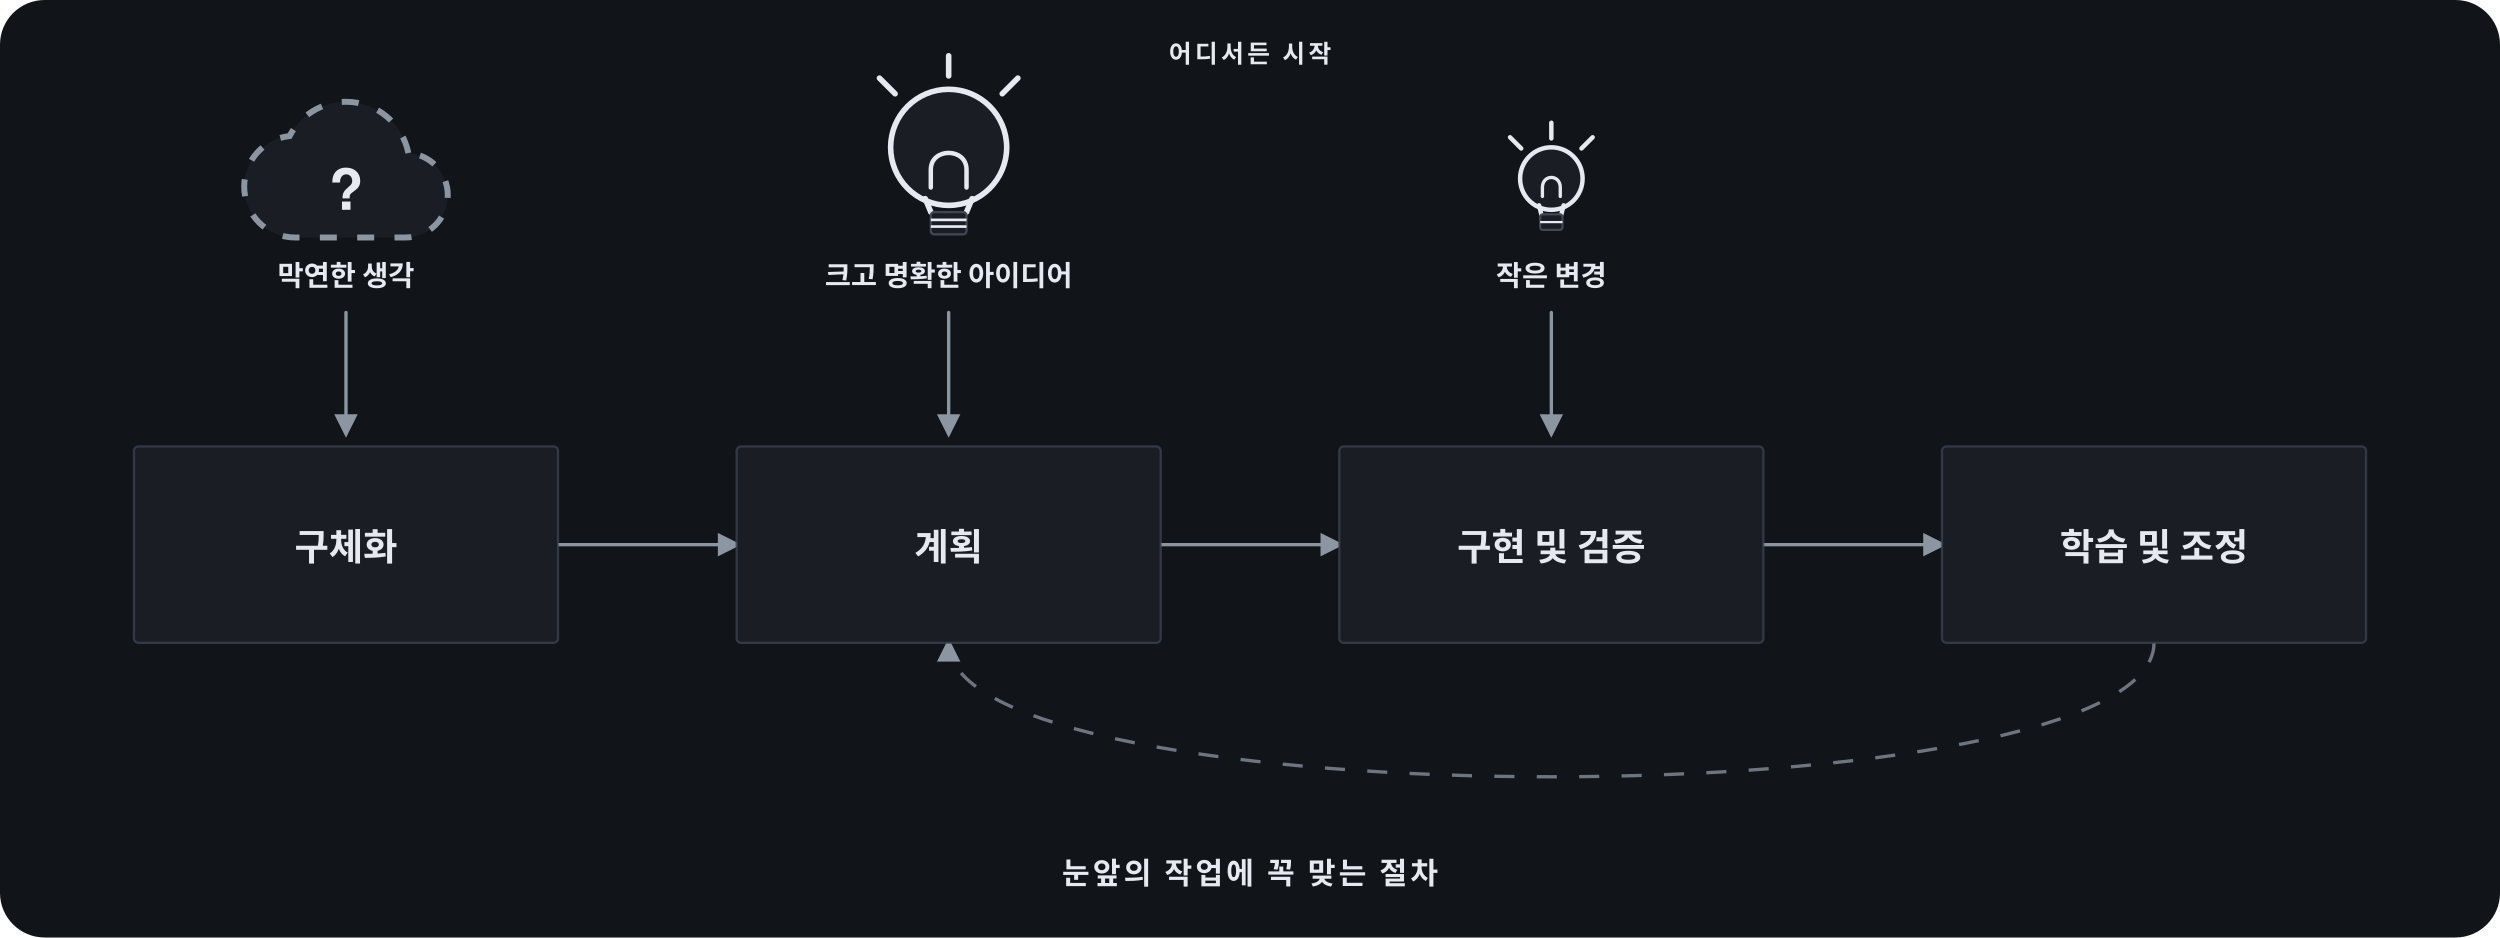
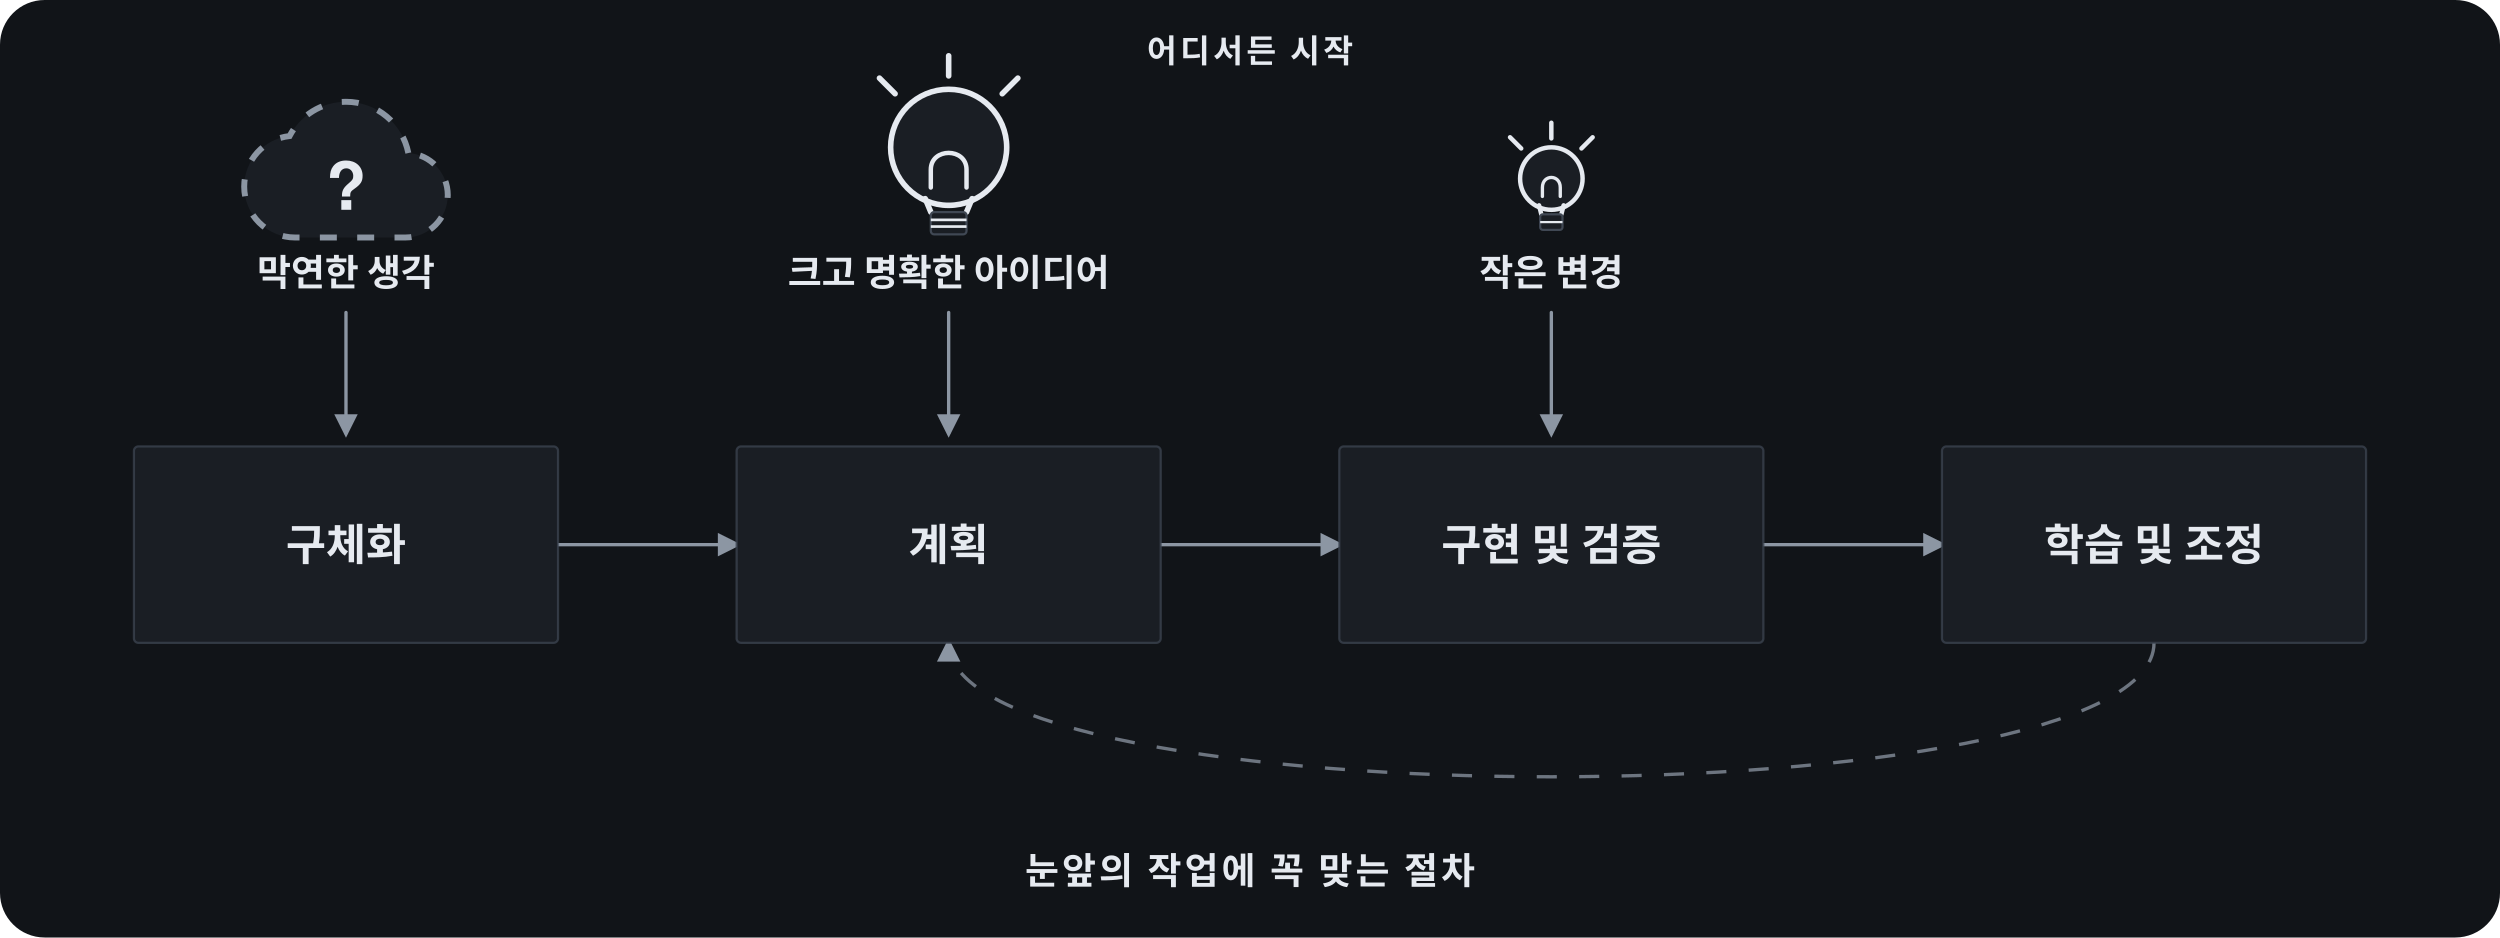
<svg xmlns="http://www.w3.org/2000/svg" class="bmad-diagram" width="1120" height="420" viewBox="0 0 1120 420" role="img" aria-labelledby="title description">
  <style>
  .bmad-diagram { font-family: -apple-system, 'Segoe UI', Helvetica, Arial, sans-serif; }
  .bmad-diagram text { fill: #e6eaf0; }
  .bmad-diagram .node { fill: #1a1e24; stroke: #404854; stroke-width: 1; }
  .bmad-diagram .node.hot { stroke: #7fa0ff; }
  .bmad-diagram .gate { fill: #111418; stroke: #7fa0ff; stroke-width: 1.5; }
  .bmad-diagram .chip { fill: #1a1e24; stroke: #404854; stroke-width: 1; }
  .bmad-diagram .chip.ok { fill: rgba(111, 207, 151, 0.1); stroke: #6fcf97; }
  .bmad-diagram .chip.warn { fill: rgba(224, 178, 95, 0.1); stroke: #e0b25f; }
  .bmad-diagram .band { fill: #1a1e24; stroke: #404854; stroke-opacity: 0.28; stroke-width: 1; }
  .bmad-diagram .panel { fill: none; stroke: #404854; stroke-width: 1; stroke-dasharray: 4 4; }
  .bmad-diagram .panel-title { fill: #7fa0ff; }
  .bmad-diagram .edge { fill: none; stroke: #8c96a3; stroke-width: 1.5; }
  .bmad-diagram .edge.soft { stroke-width: 1.25; stroke-dasharray: 4 4; opacity: 0.85; }
  .bmad-diagram .edge.lens { opacity: 0.5; }
  .bmad-diagram .head { fill: #8c96a3; }
  .bmad-diagram .glyph { fill: #8c96a3; }
  .bmad-diagram .glyph .fold { fill: #111418; opacity: 0.5; }
  .bmad-diagram .n { font-size: 14px; font-weight: 500; letter-spacing: -0.012em; text-anchor: middle; }
  .bmad-diagram .n.small { font-size: 12.5px; font-weight: 600; text-anchor: start; }
  .bmad-diagram .sub { font-size: 11.5px; fill: #8c96a3; }
  .bmad-diagram .sub.mid { text-anchor: middle; }
  .bmad-diagram .mono { font-family: ui-monospace, SFMono-Regular, Menlo, monospace; }
  .bmad-diagram .k {
    font-family: ui-monospace, SFMono-Regular, Menlo, monospace;
    font-size: 10px;
    letter-spacing: 0.09em;
    text-transform: uppercase;
    fill: #8c96a3;
  }
  </style>
  <rect width="1120" height="420" rx="20" fill="#111418" />
  <defs>
    <marker id="arrow" viewBox="0 0 10 10" refX="8" refY="5" markerWidth="7" markerHeight="7" orient="auto-start-reverse">
      <path class="head" d="M 0 0 L 10 5 L 0 10 z" />
    </marker>
    <marker id="arrow-gold" viewBox="0 0 10 10" refX="8" refY="5" markerWidth="7" markerHeight="7" orient="auto-start-reverse">
      <path class="head" d="M 0 0 L 10 5 L 0 10 z" />
    </marker>
  </defs>
  <path class="edge" d="M155 140V194" stroke-linecap="round" marker-end="url(#arrow-gold)" />
  <path class="edge" d="M425 140V194" stroke-linecap="round" marker-end="url(#arrow-gold)" />
  <path class="edge" d="M695 140V194" stroke-linecap="round" marker-end="url(#arrow-gold)" />
  <path class="edge" d="M250 244H330" stroke-linecap="round" marker-end="url(#arrow)" />
  <path class="edge" d="M520 244H600" stroke-linecap="round" marker-end="url(#arrow)" />
  <path class="edge" d="M790 244H870" stroke-linecap="round" marker-end="url(#arrow)" />
  <path class="edge" d="M965 288C965 368 425 368 425 288" fill="none" stroke-opacity=".75" stroke-dasharray="9 10" marker-end="url(#arrow)" />
  <g transform="translate(155 76) scale(3.8) translate(-12 -12)">
    <path d="M19.35 10.04C18.67 6.59 15.64 4 12 4 9.11 4 6.6 5.64 5.35 8.04 2.34 8.36 0 10.91 0 14c0 3.31 2.69 6 6 6h13c2.76 0 5-2.24 5-5 0-2.64-2.05-4.78-4.65-4.96z" fill="#1a1e24" stroke="#8c96a3" stroke-width=".7" stroke-dasharray="2 2.4" />
  </g>
  <circle cx="425" cy="66" r="26" fill="#1a1e24" stroke="#e6eaf0" stroke-width="2.5" />
  <path d="M417 84V76C417 66 433 66 433 76V84" fill="none" stroke="#e6eaf0" stroke-width="2" stroke-linecap="round" />
  <path d="M414.5 89L417 95M435.5 89L433 95" stroke="#e6eaf0" stroke-width="2.5" stroke-linecap="round" />
  <rect class="node" x="417" y="95" width="16" height="10" rx="1.5" stroke="#e6eaf0" stroke-width="2.5" />
  <path d="M417 98.5H433M417 101.5H433" stroke="#e6eaf0" stroke-width="1.2" />
  <path d="M401 42L394 35M449 42L456 35M425 34V25" stroke="#e6eaf0" stroke-width="2.5" stroke-linecap="round" />
  <circle cx="695" cy="80" r="14" fill="#1a1e24" stroke="#e6eaf0" stroke-width="2" />
  <path d="M691 88V84C691 78 699 78 699 84V88" fill="none" stroke="#e6eaf0" stroke-width="1.5" stroke-linecap="round" />
  <path d="M689.5 92L690.5 96M700.5 92L699.5 96" stroke="#e6eaf0" stroke-width="2" stroke-linecap="round" />
  <rect class="node" x="690" y="96" width="10" height="7" rx="1.2" stroke="#e6eaf0" stroke-width="2" />
  <path d="M690 99.5H700" stroke="#e6eaf0" stroke-width="1" />
  <path d="M681.5 66.5L676.5 61.5M708.5 66.5L713.5 61.5M695 62V55" stroke="#e6eaf0" stroke-width="2" stroke-linecap="round" />
  <g text-anchor="middle">
-     <text x="560" y="28" fill="#e6eaf0" font-size="11.1" font-weight="700" letter-spacing="1.5" data-i18n="start-anywhere">어디서든 시작</text>
-     <text x="155" y="94" fill="#8c96a3" font-size="25.4" font-weight="700" data-i18n="label">?</text>
-     <text x="155" y="128" fill="#e6eaf0" font-size="12.7" font-weight="600" data-i18n="vague-notion">막연한 생각</text>
-     <text x="425" y="128" fill="#e6eaf0" font-size="12.7" font-weight="600" data-i18n="big-clear-idea">크고 명확한 아이디어</text>
-     <text x="695" y="128" fill="#e6eaf0" font-size="12.7" font-weight="600" data-i18n="small-change">작은 변경</text>
+     <text x="560" y="28" fill="#e6eaf0" font-size="14.5" font-weight="700" letter-spacing="1.5" data-i18n="start-anywhere">어디서든 시작</text>
+     <text x="155" y="94" fill="#8c96a3" font-size="29.7" font-weight="700" data-i18n="label">?</text>
+     <text x="155" y="128" fill="#e6eaf0" font-size="16.5" font-weight="600" data-i18n="vague-notion">막연한 생각</text>
+     <text x="425" y="128" fill="#e6eaf0" font-size="16.5" font-weight="600" data-i18n="big-clear-idea">크고 명확한 아이디어</text>
+     <text x="695" y="128" fill="#e6eaf0" font-size="16.5" font-weight="600" data-i18n="small-change">작은 변경</text>
    <g transform="translate(60 200)">
      <rect class="node" width="190" height="88" rx="2" stroke-opacity=".7" />
-       <text x="95" y="51" fill="#e6eaf0" font-size="16.7" font-weight="600" data-i18n="clarify">구체화</text>
+       <text x="95" y="51" fill="#e6eaf0" font-size="19.5" font-weight="600" data-i18n="clarify">구체화</text>
    </g>
    <g transform="translate(330 200)">
      <rect class="node" width="190" height="88" rx="2" stroke-opacity=".7" />
-       <text x="95" y="51" fill="#e6eaf0" font-size="16.7" font-weight="600" data-i18n="plan">계획</text>
+       <text x="95" y="51" fill="#e6eaf0" font-size="19.5" font-weight="600" data-i18n="plan">계획</text>
    </g>
    <g transform="translate(600 200)">
      <rect class="node" width="190" height="88" rx="2" stroke-opacity=".7" />
-       <text x="95" y="51" fill="#e6eaf0" font-size="16.7" font-weight="600" data-i18n="build-and-verify">구현 및 검증</text>
+       <text x="95" y="51" fill="#e6eaf0" font-size="19.5" font-weight="600" data-i18n="build-and-verify">구현 및 검증</text>
    </g>
    <g transform="translate(870 200)">
      <rect class="node" width="190" height="88" rx="2" stroke-opacity=".7" />
-       <text x="95" y="51" fill="#e6eaf0" font-size="16.7" font-weight="600" data-i18n="learn-and-adjust">학습 및 조정</text>
+       <text x="95" y="51" fill="#e6eaf0" font-size="19.5" font-weight="600" data-i18n="learn-and-adjust">학습 및 조정</text>
    </g>
-     <text x="560" y="396" fill="#8c96a3" font-size="13.5" font-weight="600" letter-spacing="1.4" data-i18n="right-sized-for-the-work-in-front-">눈앞의 작업에 꼭 맞는 절차</text>
+     <text x="560" y="396" fill="#8c96a3" font-size="16.5" font-weight="600" letter-spacing="1.4" data-i18n="right-sized-for-the-work-in-front-">눈앞의 작업에 꼭 맞는 절차</text>
  </g>
</svg>
